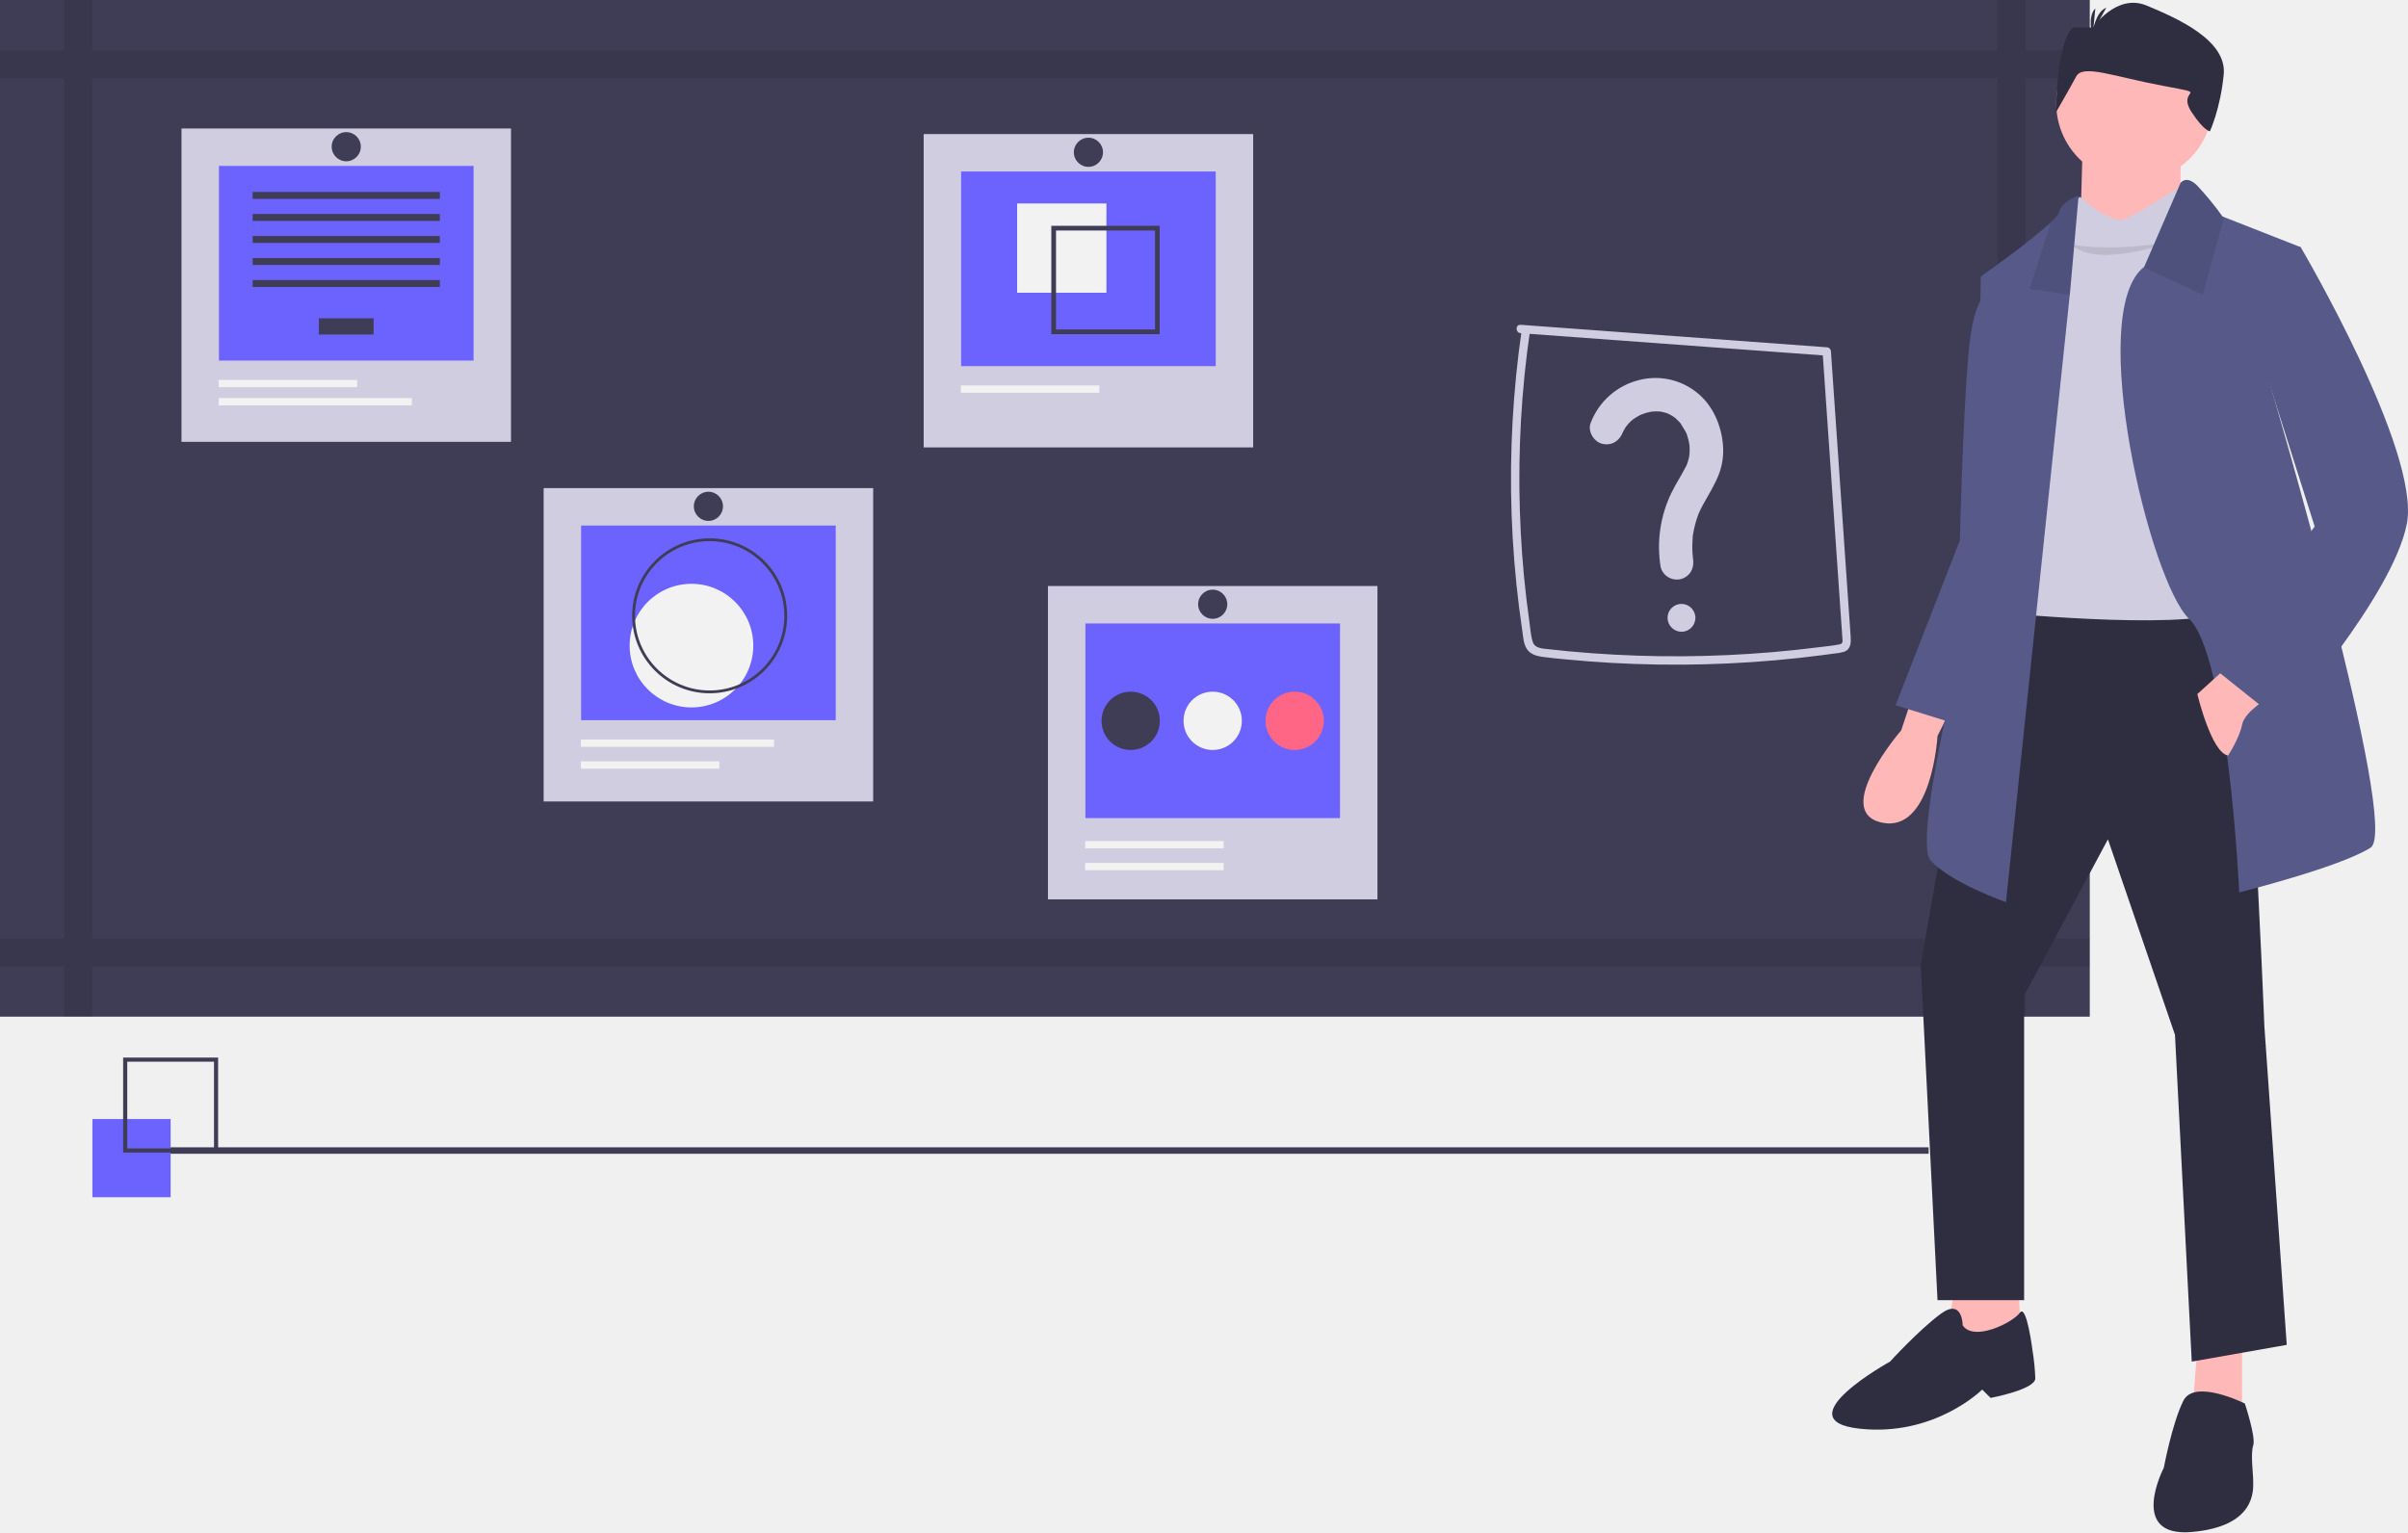
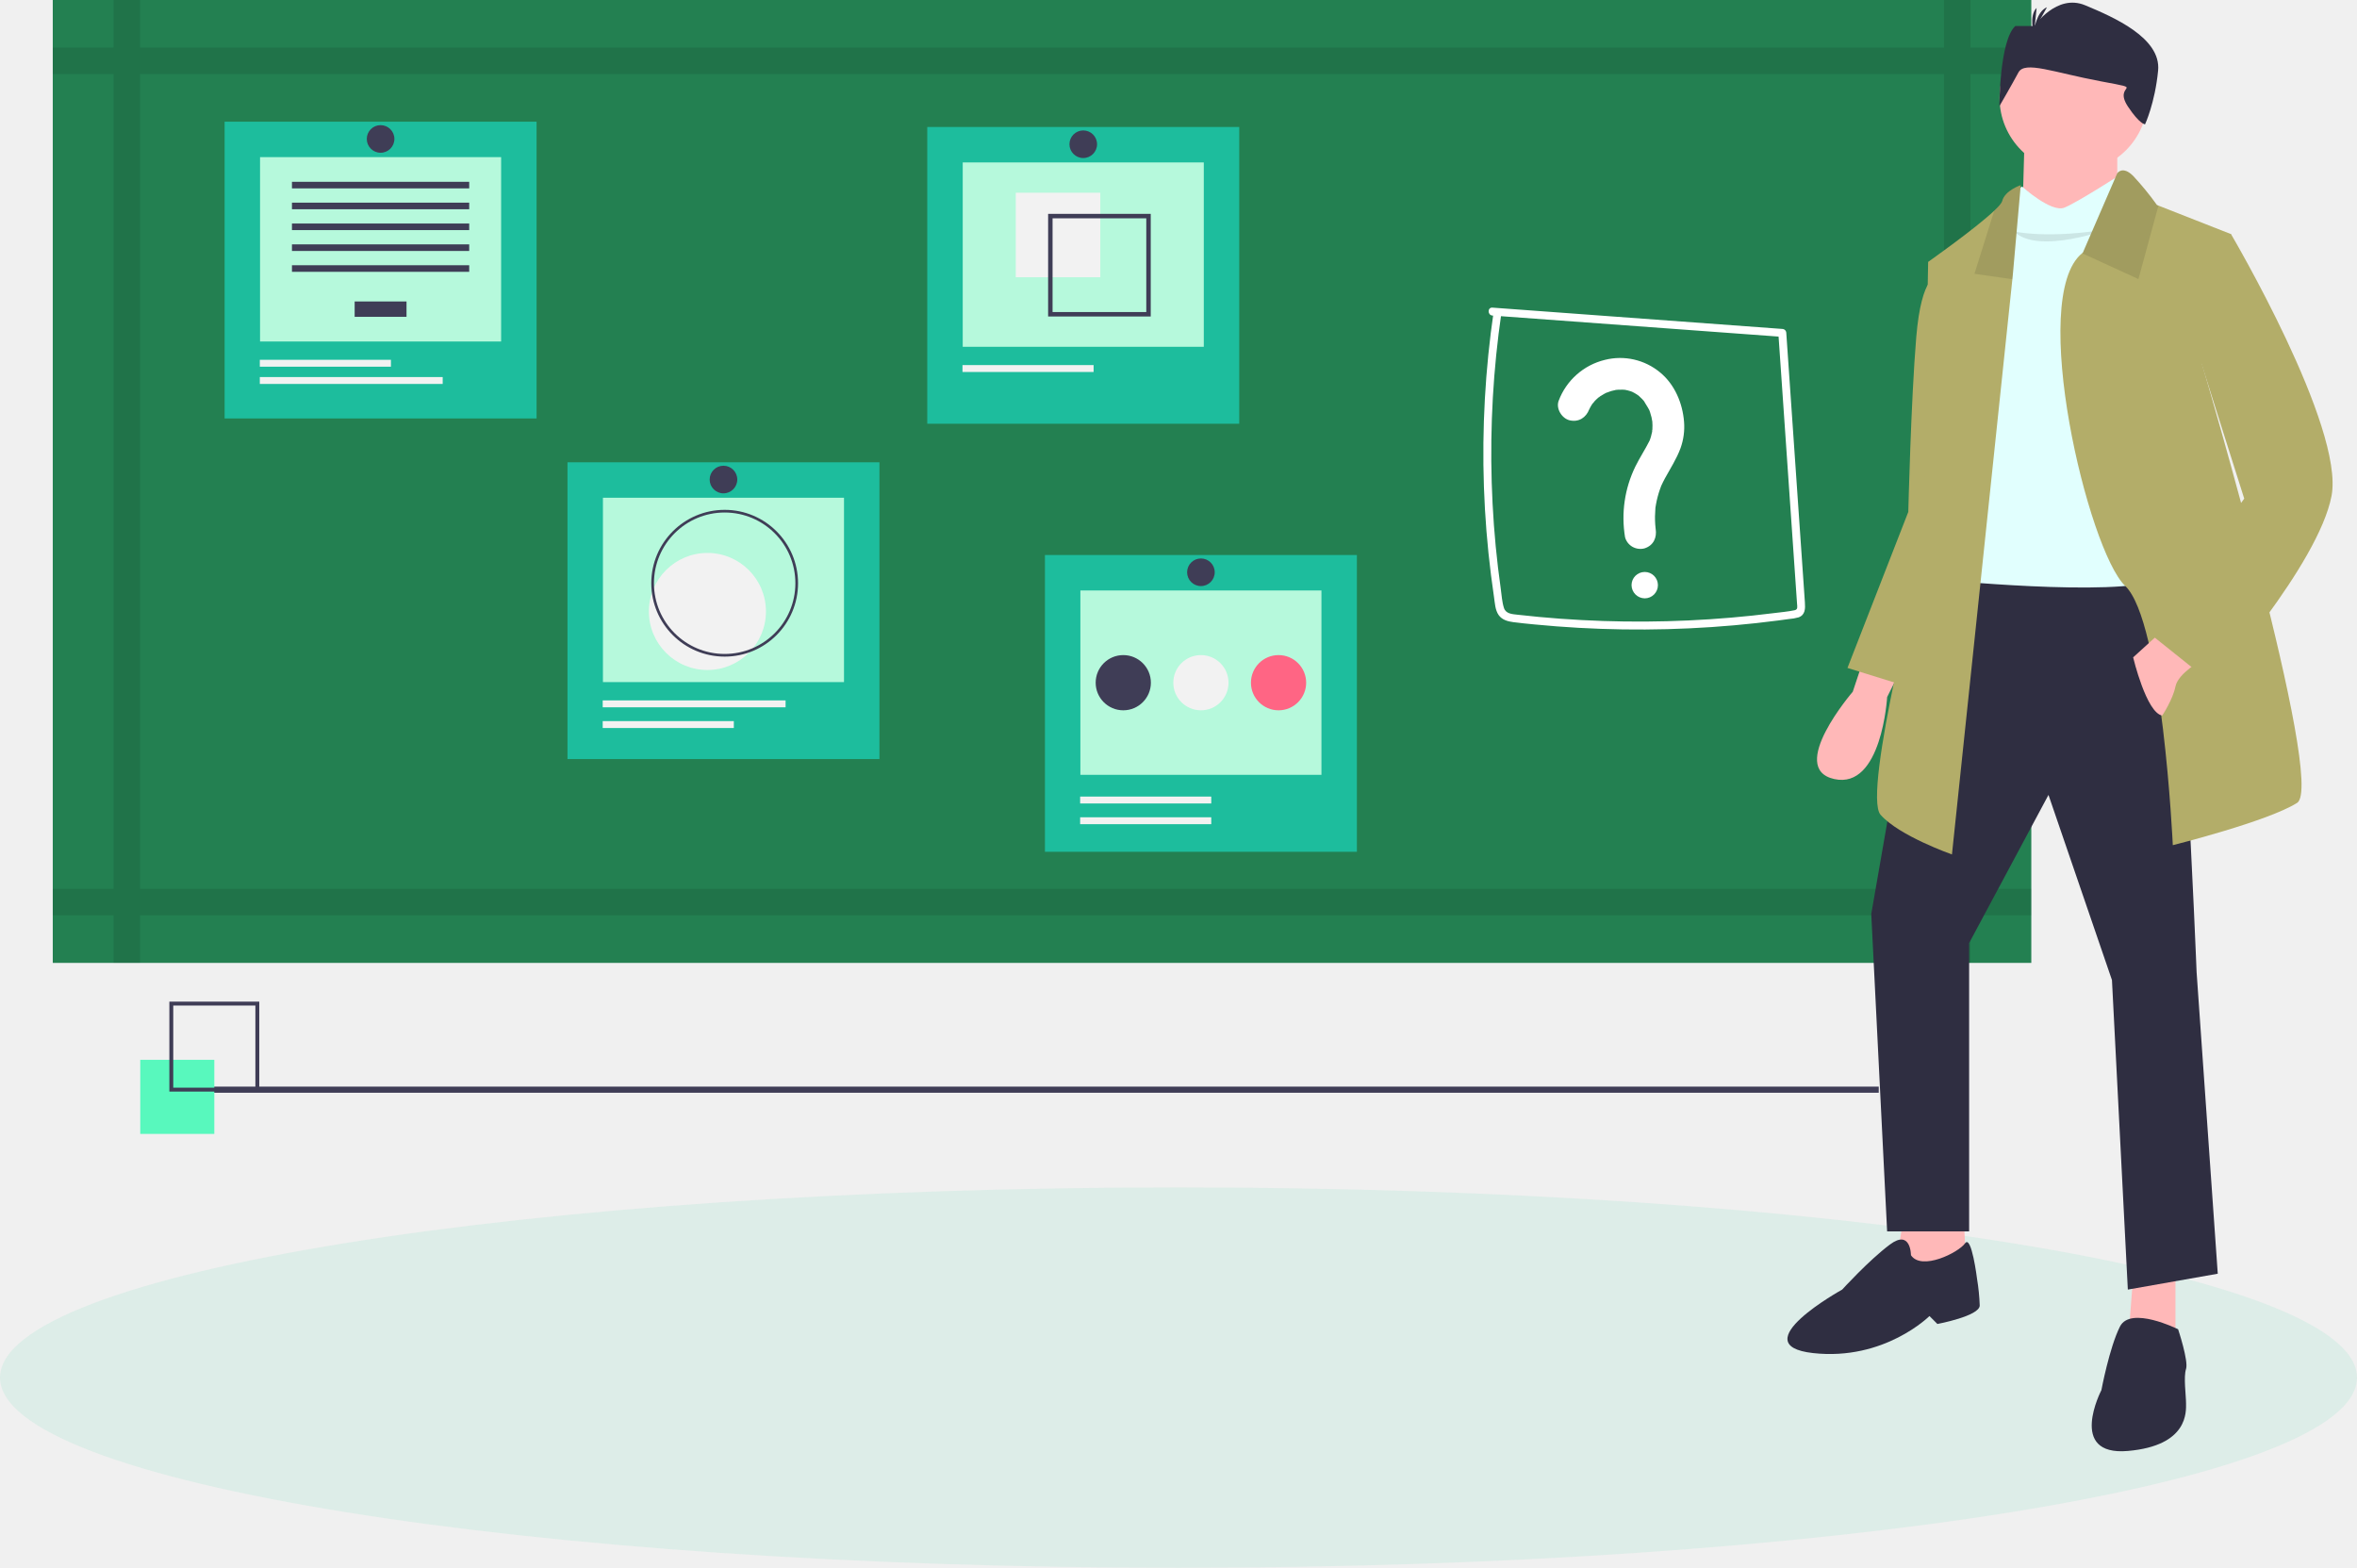
- <svg xmlns="http://www.w3.org/2000/svg" id="fd86286a-adcb-4d81-b7ed-f4cd333bf213" data-name="Layer 1" width="1036.899" height="660" viewBox="0 0 1036.899 660">
-   <rect x="45.029" y="494.17" width="785.452" height="2.785" fill="#3f3d56" />
-   <rect width="899.868" height="437.904" fill="#3f3d56" />
-   <path d="M981.419,153.685V141.655H953.749V120H941.718v21.655H121.251V120H109.22v21.655H81.551v12.03h27.67V524.219H81.551V536.249h27.67v21.655h12.03V536.249H941.718v21.655h12.03V536.249h27.67V524.219H953.749V153.685Zm-39.7,370.534H121.251V153.685H941.718Z" transform="translate(-81.55069 -120)" opacity="0.1" />
-   <rect x="397.739" y="57.746" width="141.887" height="134.967" fill="#d0cde1" />
-   <rect x="413.862" y="73.869" width="109.64" height="83.842" fill="#6c63ff" />
-   <rect x="437.989" y="87.648" width="38.437" height="38.437" fill="#f2f2f2" />
-   <path d="M534.253,217.259v46.674H580.927V217.259Zm44.649,44.649H536.278V219.284H578.903Z" transform="translate(-81.55069 -120)" fill="#3f3d56" />
-   <rect x="413.754" y="166.033" width="59.637" height="3.139" fill="#f2f2f2" />
-   <circle cx="468.682" cy="65.592" r="6.278" fill="#3f3d56" />
-   <rect x="451.252" y="252.409" width="141.887" height="134.967" fill="#d0cde1" />
-   <rect x="467.375" y="268.532" width="109.64" height="83.842" fill="#6c63ff" />
-   <rect x="467.266" y="362.266" width="59.637" height="3.139" fill="#f2f2f2" />
-   <rect x="467.266" y="371.682" width="59.637" height="3.139" fill="#f2f2f2" />
-   <circle cx="486.884" cy="310.476" r="12.555" fill="#3f3d56" />
-   <circle cx="522.195" cy="310.476" r="12.555" fill="#f2f2f2" />
-   <circle cx="557.506" cy="310.476" r="12.555" fill="#ff6584" />
-   <circle cx="522.195" cy="260.256" r="6.278" fill="#3f3d56" />
-   <rect x="234.102" y="210.238" width="141.887" height="134.967" fill="#d0cde1" />
-   <rect x="250.225" y="226.362" width="109.64" height="83.842" fill="#6c63ff" />
-   <circle cx="297.745" cy="278.082" r="26.619" fill="#f2f2f2" />
-   <path d="M387.141,418.614a33.374,33.374,0,1,1,33.374-33.374A33.412,33.412,0,0,1,387.141,418.614Zm0-65.534a32.16,32.16,0,1,0,32.16,32.16A32.197,32.197,0,0,0,387.141,353.079Z" transform="translate(-81.55069 -120)" fill="#3f3d56" />
-   <rect x="250.117" y="327.943" width="59.637" height="3.139" fill="#f2f2f2" />
-   <rect x="250.117" y="318.526" width="83.178" height="3.139" fill="#f2f2f2" />
-   <circle cx="305.045" cy="218.085" r="6.278" fill="#3f3d56" />
-   <rect x="78.153" y="55.339" width="141.887" height="134.967" fill="#d0cde1" />
-   <rect x="94.277" y="71.463" width="109.64" height="83.842" fill="#6c63ff" />
-   <rect x="137.303" y="137.099" width="23.587" height="6.99" fill="#3f3d56" />
-   <rect x="108.788" y="82.68" width="80.617" height="2.996" fill="#3f3d56" />
-   <rect x="108.788" y="92.165" width="80.617" height="2.996" fill="#3f3d56" />
-   <rect x="108.788" y="101.651" width="80.617" height="2.996" fill="#3f3d56" />
-   <rect x="108.788" y="111.137" width="80.617" height="2.996" fill="#3f3d56" />
-   <rect x="108.788" y="120.623" width="80.617" height="2.996" fill="#3f3d56" />
-   <rect x="94.168" y="163.627" width="59.637" height="3.139" fill="#f2f2f2" />
-   <rect x="94.168" y="171.474" width="83.178" height="3.139" fill="#f2f2f2" />
-   <circle cx="149.097" cy="63.186" r="6.278" fill="#3f3d56" />
-   <path d="M736.341,263.51l102.758,7.55L868.159,273.195l-1.805-1.805,5.457,78.941,2.729,39.47c.11,1.595.223,3.189.331,4.784.089,1.326.454,2.604-1.116,2.931-3.123.651-6.375.922-9.539,1.321q-9.647,1.217-19.337,2.049a490.06,490.06,0,0,1-77.704.487q-9.697-.71-19.361-1.808c-2.396-.272-5.37-.374-6.245-3.061-.902-2.77-1.057-5.919-1.465-8.794q-2.725-19.208-3.714-38.614a443.034,443.034,0,0,1,2.73-77.258q.581-4.707,1.269-9.399c.331-2.272-3.146-3.253-3.48-.959a446.737,446.737,0,0,0-4.459,80.001q.699,20.072,3.214,40.026.636,5.04,1.381,10.065c.396,2.666.494,5.809,2.08,8.1,1.531,2.21,4.101,2.919,6.627,3.256,3.215.429,6.452.736,9.679,1.051a489.844,489.844,0,0,0,80.634,1.193q10.142-.687,20.25-1.794,4.979-.546,9.946-1.194,2.431-.317,4.86-.656a22.375,22.375,0,0,0,4.467-.778c3.041-1.096,3.04-4.029,2.851-6.763l-.703-10.167-1.406-20.333-5.664-81.931-.703-10.167a1.858,1.858,0,0,0-1.805-1.805l-102.758-7.55-29.06-2.135c-2.317-.17-2.306,3.44,0,3.609Z" transform="translate(-81.55069 -120)" fill="#d0cde1" />
-   <path d="M780.378,306.118c.519-1.378-.786,1.59-.131.277.174-.349.337-.702.521-1.045a19.938,19.938,0,0,1,1.22-1.982c.443-.634,1.116-.879-.194.224a9.443,9.443,0,0,0,.76-.881,22.193,22.193,0,0,1,1.952-1.892c.495-.425,1.431-.786-.244.154.331-.186.639-.464.955-.677q.974-.655,2.008-1.212.517-.279,1.047-.532c.6-.287,1.6-.385-.29.098.811-.208,1.596-.591,2.407-.822q1.034-.294,2.091-.494c.629-.119,1.772-.029-.378.02.384-.009.778-.083,1.162-.109a21.941,21.941,0,0,1,2.329-.035c.388.015.773.053,1.161.077,1.287.077-1.947-.357-0.0.014a19.652,19.652,0,0,1,2.259.57,8.6,8.6,0,0,0,1.105.388l-.998-.43q.367.16.728.334a20.086,20.086,0,0,1,2.08,1.163c.334.213.653.445.98.667,1.027.699-1.377-1.176.08.101q.741.65,1.422,1.365.409.429.795.879c.433.504.764,1.426-.139-.226.827,1.511,1.86,2.882,2.639,4.441.664,1.329-.605-1.651-.101-.252.136.377.282.75.411,1.13q.385,1.141.665,2.314c.187.783.278,1.583.45,2.366-.473-2.157-.127-.909-.081-.323q.064.8.077,1.602.016,1.001-.049,2.002c-.025.391-.113.806-.108,1.196-.027-2.025.147-1.016.021-.336a22.682,22.682,0,0,1-.56,2.334q-.172.577-.374,1.143-.18.503-.38.998.582-1.355.093-.258c-1.993,3.987-4.477,7.704-6.437,11.704a53.402,53.402,0,0,0-4.68,32.162,7.222,7.222,0,0,0,3.317,4.314,7.371,7.371,0,0,0,5.562.728c4.069-1.317,5.668-4.869,5.041-8.879-.221-1.413.116,1.26-.029-.163-.062-.61-.124-1.219-.167-1.831q-.129-1.834-.105-3.674.02-1.576.152-3.148a9.33,9.33,0,0,1,.19-1.829c-.001.004-.233,1.451-.075.618.065-.344.111-.692.173-1.036a44.594,44.594,0,0,1,1.792-6.854c.173-.496.363-.986.545-1.478.482-1.3-.501,1.044.081-.215.52-1.123,1.057-2.231,1.649-3.318,2.485-4.565,5.295-8.842,7.106-13.752a28.856,28.856,0,0,0,1.602-12.03c-.67-8.419-4.239-16.96-10.892-22.411a28.407,28.407,0,0,0-25.097-5.719A30.007,30.007,0,0,0,766.457,302.28c-1.333,3.54,1.479,8.068,5.041,8.879,4.106.935,7.452-1.251,8.879-5.041Z" transform="translate(-81.55069 -120)" fill="#d0cde1" />
-   <path d="M805.596,392.116a6,6,0,1,0-6-6,6.068,6.068,0,0,0,6,6Z" transform="translate(-81.55069 -120)" fill="#d0cde1" />
-   <rect x="39.789" y="481.99" width="33.685" height="33.685" fill="#6c63ff" />
-   <path d="M175.477,616.426H134.574V575.523h40.903Zm-39.125-1.778h37.346V577.301H136.352Z" transform="translate(-81.55069 -120)" fill="#3f3d56" />
-   <path d="M905.026,420.156l-4.812,14.436s-30.076,34.888-8.421,39.7,24.061-37.294,24.061-37.294l6.015-12.03Z" transform="translate(-81.55069 -120)" fill="#ffb8b8" />
-   <path d="M938.711,245.717s-7.218-1.203-9.624,27.67-3.609,79.4-3.609,79.4L897.808,423.766l34.888,10.827,16.842-80.603Z" transform="translate(-81.55069 -120)" fill="#575a89" />
-   <polygon points="841.521 555.199 837.912 578.057 870.394 578.057 869.191 555.199 841.521 555.199" fill="#ffb8b8" />
-   <polygon points="946.185 580.463 943.778 611.742 965.433 614.148 965.433 578.057 946.185 580.463" fill="#ffb8b8" />
-   <path d="M936.305,376.847,908.635,535.648l7.218,144.364h37.294V548.881l36.091-67.37L1018.111,565.723l7.218,140.755,40.903-7.218L1056.608,562.114s-7.218-182.861-14.436-185.267S936.305,376.847,936.305,376.847Z" transform="translate(-81.55069 -120)" fill="#2f2e41" />
-   <path d="M926.681,690.839s0-12.03-9.624-4.812S895.402,706.478,895.402,706.478s-45.715,25.264-13.233,28.873,52.933-16.842,52.933-16.842l3.609,3.609s19.248-3.609,19.248-8.421a92.889,92.889,0,0,0-1.203-12.03s-2.53-20.406-5.476-16.218S931.493,698.057,926.681,690.839Z" transform="translate(-81.55069 -120)" fill="#2f2e41" />
-   <path d="M1048.187,724.524s-21.655-10.827-26.467-1.203-8.421,28.873-8.421,28.873S997.659,782.269,1025.329,779.863s26.467-18.045,26.467-21.655-1.203-12.03,0-15.639S1048.187,724.524,1048.187,724.524Z" transform="translate(-81.55069 -120)" fill="#2f2e41" />
-   <circle cx="919.116" cy="44.512" r="33.685" fill="#ffb8b8" />
-   <polygon points="896.86 60.753 895.657 104.062 938.966 100.453 938.966 60.753 896.86 60.753" fill="#ffb8b8" />
-   <path d="M1022.923,198.799s-20.452,13.233-26.467,15.639-19.249-9.624-19.249-9.624-3.609,2.406-3.609,4.812-2.406,12.03-2.406,12.03L942.32,316.696l2.406,67.37s87.821,8.421,97.446-2.406-4.812-166.018-4.812-166.018Z" transform="translate(-81.55069 -120)" fill="#d0cde1" />
-   <path d="M1016.908,224.062s-32.482,12.03-43.309,1.203C973.599,225.265,989.238,228.874,1016.908,224.062Z" transform="translate(-81.55069 -120)" opacity="0.1" />
-   <path d="M1102.323,485.12c-13.233,8.421-56.542,19.249-56.542,19.249s-4.728-101.837-21.655-117.897c-16.83-15.988-44.308-131.251-19.597-151.293a3.703,3.703,0,0,1,.349-.289l15.639-36.091s2.406-3.609,7.218,1.203a131.366,131.366,0,0,1,10.827,13.233l.686.277,32.999,12.957-13.233,58.949S1115.557,476.699,1102.323,485.12Z" transform="translate(-81.55069 -120)" fill="#575a89" />
-   <path d="M1039.248,213.512l-9.107,33.408-25.613-11.742a3.703,3.703,0,0,1,.349-.289l15.639-36.091s2.406-3.609,7.218,1.203a131.366,131.366,0,0,1,10.827,13.233Z" transform="translate(-81.55069 -120)" opacity="0.1" />
-   <path d="M976.606,204.212l-3.609,40.903-.192,1.865L945.328,508.579s-24.061-8.421-32.482-18.045,19.249-116.694,19.249-116.694l2.406-134.74s21.342-15.026,30.064-23.279c2.045-1.925,3.393-3.477,3.621-4.391C969.388,206.618,976.606,204.212,976.606,204.212Z" transform="translate(-81.55069 -120)" fill="#575a89" />
-   <path d="M976.606,204.212l-3.609,40.903-.192,1.865-17.252-2.466,9.011-28.692c2.045-1.925,3.393-3.477,3.621-4.391C969.388,206.618,976.606,204.212,976.606,204.212Z" transform="translate(-81.55069 -120)" opacity="0.1" />
-   <path d="M1040.969,406.923l-13.233,12.03s6.015,25.264,13.233,26.467c0,0,4.812-7.218,6.015-13.233s12.03-12.03,12.03-12.03Z" transform="translate(-81.55069 -120)" fill="#ffb8b8" />
-   <path d="M1056.608,224.062l15.639,2.406s51.73,87.821,45.715,119.1-54.136,85.415-54.136,85.415l-30.076-24.061,44.512-60.152L1055.405,274.59Z" transform="translate(-81.55069 -120)" fill="#575a89" />
-   <path d="M966.906,168.296s0-29.707,7.219-36.458h8.663s10.107-14.853,23.101-9.452,34.651,14.853,33.207,29.707-5.946,24.45-5.946,24.45-2.406,0-7.769-8.075c-7.166-10.79,9.385-7.427-12.272-11.478s-34.651-9.452-37.538-4.051S966.906,168.296,966.906,168.296Z" transform="translate(-81.55069 -120)" fill="#2f2e41" />
-   <path d="M982.645,133.854s1.154-8.682,5.903-10.551Z" transform="translate(-81.55069 -120)" fill="#2f2e41" />
-   <path d="M982.624,135.64s-2.41-8.42,1.198-12.031Z" transform="translate(-81.55069 -120)" fill="#2f2e41" />
+ <svg xmlns="http://www.w3.org/2000/svg" width="1072" height="713" viewBox="0 0 1072 713">
+   <g transform="translate(-141 -1229)">
+     <ellipse cx="536" cy="86.5" rx="536" ry="86.5" transform="translate(141 1769)" fill="#38d39f" opacity="0.1" />
+     <g transform="translate(165 1229)">
+       <rect width="785.452" height="2.785" transform="translate(45.029 494.17)" fill="#3f3d56" />
+       <rect width="899.868" height="437.904" fill="#238051" />
+       <path d="M981.419,153.685v-12.03h-27.67V120H941.718v21.655H121.251V120H109.22v21.655H81.551v12.03h27.67V524.219H81.551v12.03h27.67V557.9h12.03V536.249H941.718V557.9h12.03V536.249h27.67v-12.03H953.749V153.685Zm-39.7,370.534H121.251V153.685H941.718Z" transform="translate(-81.551 -120)" opacity="0.1" />
+       <rect width="141.887" height="134.967" transform="translate(397.739 57.745)" fill="#1dbd9d" />
+       <rect width="109.64" height="83.842" transform="translate(413.862 73.869)" fill="#b6f9dc" />
+       <rect width="38.437" height="38.437" transform="translate(437.988 87.648)" fill="#f2f2f2" />
+       <path d="M534.253,217.259v46.674h46.674V217.259ZM578.9,261.908H536.278V219.284H578.9Z" transform="translate(-81.551 -120)" fill="#3f3d56" />
+       <rect width="59.637" height="3.139" transform="translate(413.754 166.033)" fill="#f2f2f2" />
+       <circle cx="6.278" cy="6.278" r="6.278" transform="translate(462.404 59.315)" fill="#3f3d56" />
+       <rect width="141.887" height="134.967" transform="translate(451.252 252.409)" fill="#1dbd9d" />
+       <rect width="109.64" height="83.842" transform="translate(467.375 268.532)" fill="#b6f9dc" />
+       <rect width="59.637" height="3.139" transform="translate(467.266 362.266)" fill="#f2f2f2" />
+       <rect width="59.637" height="3.139" transform="translate(467.266 371.682)" fill="#f2f2f2" />
+       <circle cx="12.555" cy="12.555" r="12.555" transform="translate(474.329 297.921)" fill="#3f3d56" />
+       <circle cx="12.555" cy="12.555" r="12.555" transform="translate(509.64 297.921)" fill="#f2f2f2" />
+       <circle cx="12.555" cy="12.555" r="12.555" transform="translate(544.951 297.921)" fill="#ff6584" />
+       <circle cx="6.278" cy="6.278" r="6.278" transform="translate(515.917 253.978)" fill="#3f3d56" />
+       <rect width="141.887" height="134.967" transform="translate(234.102 210.238)" fill="#1dbd9d" />
+       <rect width="109.64" height="83.842" transform="translate(250.225 226.362)" fill="#b6f9dc" />
+       <circle cx="26.619" cy="26.619" r="26.619" transform="translate(271.126 251.463)" fill="#f2f2f2" />
+       <path d="M387.141,418.614a33.374,33.374,0,1,1,33.374-33.374,33.374,33.374,0,0,1-33.374,33.374Zm0-65.534a32.16,32.16,0,1,0,32.16,32.16,32.16,32.16,0,0,0-32.16-32.16Z" transform="translate(-81.551 -120)" fill="#3f3d56" />
+       <rect width="59.637" height="3.139" transform="translate(250.117 327.943)" fill="#f2f2f2" />
+       <rect width="83.177" height="3.139" transform="translate(250.117 318.526)" fill="#f2f2f2" />
+       <circle cx="6.278" cy="6.278" r="6.278" transform="translate(298.767 211.807)" fill="#3f3d56" />
+       <rect width="141.887" height="134.967" transform="translate(78.153 55.34)" fill="#1dbd9d" />
+       <rect width="109.64" height="83.842" transform="translate(94.277 71.463)" fill="#b6f9dc" />
+       <rect width="23.587" height="6.99" transform="translate(137.303 137.099)" fill="#3f3d56" />
+       <rect width="80.617" height="2.996" transform="translate(108.788 82.679)" fill="#3f3d56" />
+       <rect width="80.617" height="2.996" transform="translate(108.788 92.165)" fill="#3f3d56" />
+       <rect width="80.617" height="2.996" transform="translate(108.788 101.651)" fill="#3f3d56" />
+       <rect width="80.617" height="2.996" transform="translate(108.788 111.137)" fill="#3f3d56" />
+       <rect width="80.617" height="2.996" transform="translate(108.788 120.623)" fill="#3f3d56" />
+       <rect width="59.637" height="3.139" transform="translate(94.168 163.627)" fill="#f2f2f2" />
+       <rect width="83.177" height="3.139" transform="translate(94.168 171.474)" fill="#f2f2f2" />
+       <circle cx="6.278" cy="6.278" r="6.278" transform="translate(142.819 56.909)" fill="#3f3d56" />
+       <path d="M736.341,263.51,839.1,271.06l29.06,2.135-1.8-1.8,5.457,78.941,2.729,39.47c.11,1.595.223,3.189.331,4.784.089,1.326.454,2.6-1.116,2.931-3.123.651-6.375.922-9.539,1.321q-9.647,1.217-19.337,2.049a490.067,490.067,0,0,1-77.7.487q-9.7-.71-19.361-1.808c-2.4-.272-5.37-.374-6.245-3.061-.9-2.77-1.057-5.919-1.465-8.794q-2.725-19.208-3.714-38.614a443.058,443.058,0,0,1,2.73-77.258q.581-4.707,1.269-9.4c.331-2.272-3.146-3.253-3.48-.959a446.738,446.738,0,0,0-4.459,80q.7,20.072,3.214,40.026.636,5.04,1.381,10.065c.4,2.666.494,5.809,2.08,8.1,1.531,2.21,4.1,2.919,6.627,3.256,3.215.429,6.452.736,9.679,1.051a489.831,489.831,0,0,0,80.634,1.193q10.142-.687,20.25-1.794,4.979-.546,9.946-1.194,2.431-.317,4.86-.656a22.371,22.371,0,0,0,4.467-.778c3.041-1.1,3.04-4.029,2.851-6.763l-.7-10.167-1.406-20.333-5.664-81.931-.7-10.167a1.858,1.858,0,0,0-1.8-1.8L765.4,262.036l-29.06-2.135c-2.317-.17-2.306,3.44,0,3.609Z" transform="translate(-81.551 -120)" fill="#fff" />
+       <path d="M780.378,306.118c.519-1.378-.786,1.59-.131.277.174-.349.337-.7.521-1.045a19.933,19.933,0,0,1,1.22-1.982c.443-.634,1.116-.879-.194.224a9.444,9.444,0,0,0,.76-.881,22.2,22.2,0,0,1,1.952-1.892c.495-.425,1.431-.786-.244.154.331-.186.639-.464.955-.677q.974-.655,2.008-1.212.517-.279,1.047-.532c.6-.287,1.6-.385-.29.1.811-.208,1.6-.591,2.407-.822q1.034-.294,2.091-.494c.629-.119,1.772-.029-.378.02.384-.009.778-.083,1.162-.109a21.942,21.942,0,0,1,2.329-.035c.388.015.773.053,1.161.077,1.287.077-1.947-.357,0,.014a19.661,19.661,0,0,1,2.259.57,8.61,8.61,0,0,0,1.105.388l-1-.43q.367.16.728.334a20.085,20.085,0,0,1,2.08,1.163c.334.213.653.445.98.668,1.027.7-1.377-1.176.08.1q.741.65,1.422,1.365.409.429.795.879c.433.5.764,1.426-.139-.226.827,1.511,1.86,2.882,2.639,4.441.664,1.329-.605-1.651-.1-.252.136.377.282.75.411,1.13q.385,1.141.665,2.314c.187.783.278,1.583.45,2.366-.473-2.157-.127-.909-.081-.323q.064.8.077,1.6.016,1-.049,2c-.025.391-.113.806-.108,1.2-.027-2.025.147-1.016.021-.336a22.673,22.673,0,0,1-.56,2.334q-.172.577-.374,1.143-.18.5-.38,1,.582-1.355.093-.258c-1.993,3.987-4.477,7.7-6.437,11.7a53.4,53.4,0,0,0-4.68,32.162,7.222,7.222,0,0,0,3.317,4.314,7.371,7.371,0,0,0,5.562.728c4.069-1.317,5.668-4.869,5.041-8.879-.221-1.413.116,1.26-.029-.163-.062-.61-.124-1.219-.167-1.831q-.129-1.834-.105-3.674.02-1.576.152-3.148a9.327,9.327,0,0,1,.19-1.829s-.232,1.451-.075.618c.065-.344.111-.692.173-1.036a44.584,44.584,0,0,1,1.792-6.854c.173-.5.363-.986.545-1.478.482-1.3-.5,1.044.081-.215.52-1.123,1.057-2.231,1.649-3.318,2.485-4.565,5.3-8.842,7.106-13.752a28.855,28.855,0,0,0,1.6-12.03c-.67-8.419-4.239-16.96-10.892-22.411a28.408,28.408,0,0,0-25.1-5.719,30.007,30.007,0,0,0-21.041,18.62c-1.333,3.54,1.479,8.068,5.041,8.879,4.106.935,7.452-1.251,8.879-5.041Z" transform="translate(-81.551 -120)" fill="#fff" />
+       <path d="M805.6,392.116a6,6,0,1,0-6-6,6.068,6.068,0,0,0,6,6Z" transform="translate(-81.551 -120)" fill="#fff" />
+       <rect width="33.685" height="33.685" transform="translate(39.79 481.99)" fill="#58f8bd" />
+       <path d="M175.477,616.426h-40.9v-40.9h40.9Zm-39.125-1.778H173.7V577.3H136.352Z" transform="translate(-81.551 -120)" fill="#3f3d56" />
+       <path d="M905.026,420.156l-4.812,14.436s-30.076,34.888-8.421,39.7S915.853,437,915.853,437l6.015-12.03Z" transform="translate(-81.551 -120)" fill="#ffb8b8" />
+       <path d="M938.711,245.717s-7.218-1.2-9.624,27.67-3.609,79.4-3.609,79.4l-27.67,70.979L932.7,434.593l16.842-80.6Z" transform="translate(-81.551 -120)" fill="#b3ad69" />
+       <path d="M841.521,555.2l-3.609,22.858h32.482l-1.2-22.858Z" fill="#ffb8b8" />
+       <path d="M946.185,580.463l-2.407,31.279,21.655,2.406V578.057Z" fill="#ffb8b8" />
+       <path d="M936.3,376.847l-27.67,158.8,7.218,144.364h37.294V548.881l36.091-67.37,28.872,84.212,7.218,140.755,40.9-7.218-9.621-137.146s-7.218-182.861-14.436-185.267S936.3,376.847,936.3,376.847Z" transform="translate(-81.551 -120)" fill="#2f2e41" />
+       <path d="M926.681,690.839s0-12.03-9.624-4.812S895.4,706.478,895.4,706.478s-45.715,25.264-13.233,28.873S935.1,718.508,935.1,718.508l3.609,3.609s19.248-3.609,19.248-8.421a92.885,92.885,0,0,0-1.2-12.03s-2.53-20.406-5.476-16.218S931.493,698.057,926.681,690.839Z" transform="translate(-81.551 -120)" fill="#2f2e41" />
+       <path d="M1048.19,724.523s-21.655-10.827-26.467-1.2-8.421,28.873-8.421,28.873-15.643,30.076,12.028,27.67,26.467-18.045,26.467-21.655-1.2-12.03,0-15.639S1048.19,724.523,1048.19,724.523Z" transform="translate(-81.551 -120)" fill="#2f2e41" />
+       <circle cx="33.685" cy="33.685" r="33.685" transform="translate(885.431 10.827)" fill="#ffb8b8" />
+       <path d="M896.86,60.753l-1.2,43.309,43.309-3.609v-39.7Z" fill="#ffb8b8" />
+       <path d="M1022.92,198.8s-20.451,13.233-26.467,15.639-19.248-9.624-19.248-9.624-3.609,2.406-3.609,4.812-2.406,12.03-2.406,12.03L942.32,316.7l2.406,67.37s87.821,8.421,97.446-2.406-4.812-166.018-4.812-166.018Z" transform="translate(-81.551 -120)" fill="#e1fffe" />
+       <path d="M1016.91,224.062s-32.482,12.03-43.309,1.2C973.6,225.265,989.238,228.874,1016.91,224.062Z" transform="translate(-81.551 -120)" opacity="0.1" />
+       <path d="M1102.32,485.12c-13.233,8.421-56.542,19.249-56.542,19.249s-4.728-101.837-21.655-117.9c-16.83-15.988-44.308-131.251-19.6-151.293a3.692,3.692,0,0,1,.349-.289l15.639-36.091s2.406-3.609,7.218,1.2a131.371,131.371,0,0,1,10.827,13.233l.686.277,33,12.957-13.233,58.949S1115.56,476.7,1102.32,485.12Z" transform="translate(-81.551 -120)" fill="#b3ad69" />
+       <path d="M1039.25,213.512l-9.107,33.408-25.613-11.742a3.709,3.709,0,0,1,.349-.289l15.639-36.091s2.406-3.609,7.218,1.2a131.36,131.36,0,0,1,10.827,13.233Z" transform="translate(-81.551 -120)" opacity="0.1" />
+       <path d="M976.606,204.212,973,245.115l-.192,1.865-27.477,261.6s-24.061-8.421-32.482-18.046S932.095,373.84,932.095,373.84L934.5,239.1s21.342-15.026,30.064-23.279c2.045-1.925,3.393-3.477,3.621-4.391C969.388,206.618,976.606,204.212,976.606,204.212Z" transform="translate(-81.551 -120)" fill="#b3ad69" />
+       <path d="M976.606,204.212,973,245.115l-.192,1.865-17.252-2.466,9.011-28.692c2.045-1.925,3.393-3.477,3.621-4.391C969.388,206.618,976.606,204.212,976.606,204.212Z" transform="translate(-81.551 -120)" opacity="0.1" />
+       <path d="M1040.97,406.923l-13.233,12.03s6.015,25.264,13.233,26.467c0,0,4.812-7.218,6.015-13.233s12.03-12.03,12.03-12.03Z" transform="translate(-81.551 -120)" fill="#ffb8b8" />
+       <path d="M1056.61,224.062l15.639,2.406s51.73,87.821,45.715,119.1-54.136,85.415-54.136,85.415l-30.076-24.061,44.512-60.152L1055.41,274.59Z" transform="translate(-81.551 -120)" fill="#b3ad69" />
+       <path d="M966.906,168.3s0-29.707,7.219-36.458h8.663s10.107-14.853,23.1-9.452,34.651,14.853,33.207,29.707-5.947,24.45-5.947,24.45-2.406,0-7.769-8.075c-7.166-10.79,9.385-7.427-12.272-11.477s-34.651-9.452-37.538-4.051S966.906,168.3,966.906,168.3Z" transform="translate(-81.551 -120)" fill="#2f2e41" />
+       <path d="M982.645,133.854s1.154-8.682,5.9-10.551Z" transform="translate(-81.551 -120)" fill="#2f2e41" />
+       <path d="M982.624,135.64s-2.41-8.42,1.2-12.031Z" transform="translate(-81.551 -120)" fill="#2f2e41" />
+     </g>
+   </g>
</svg>
